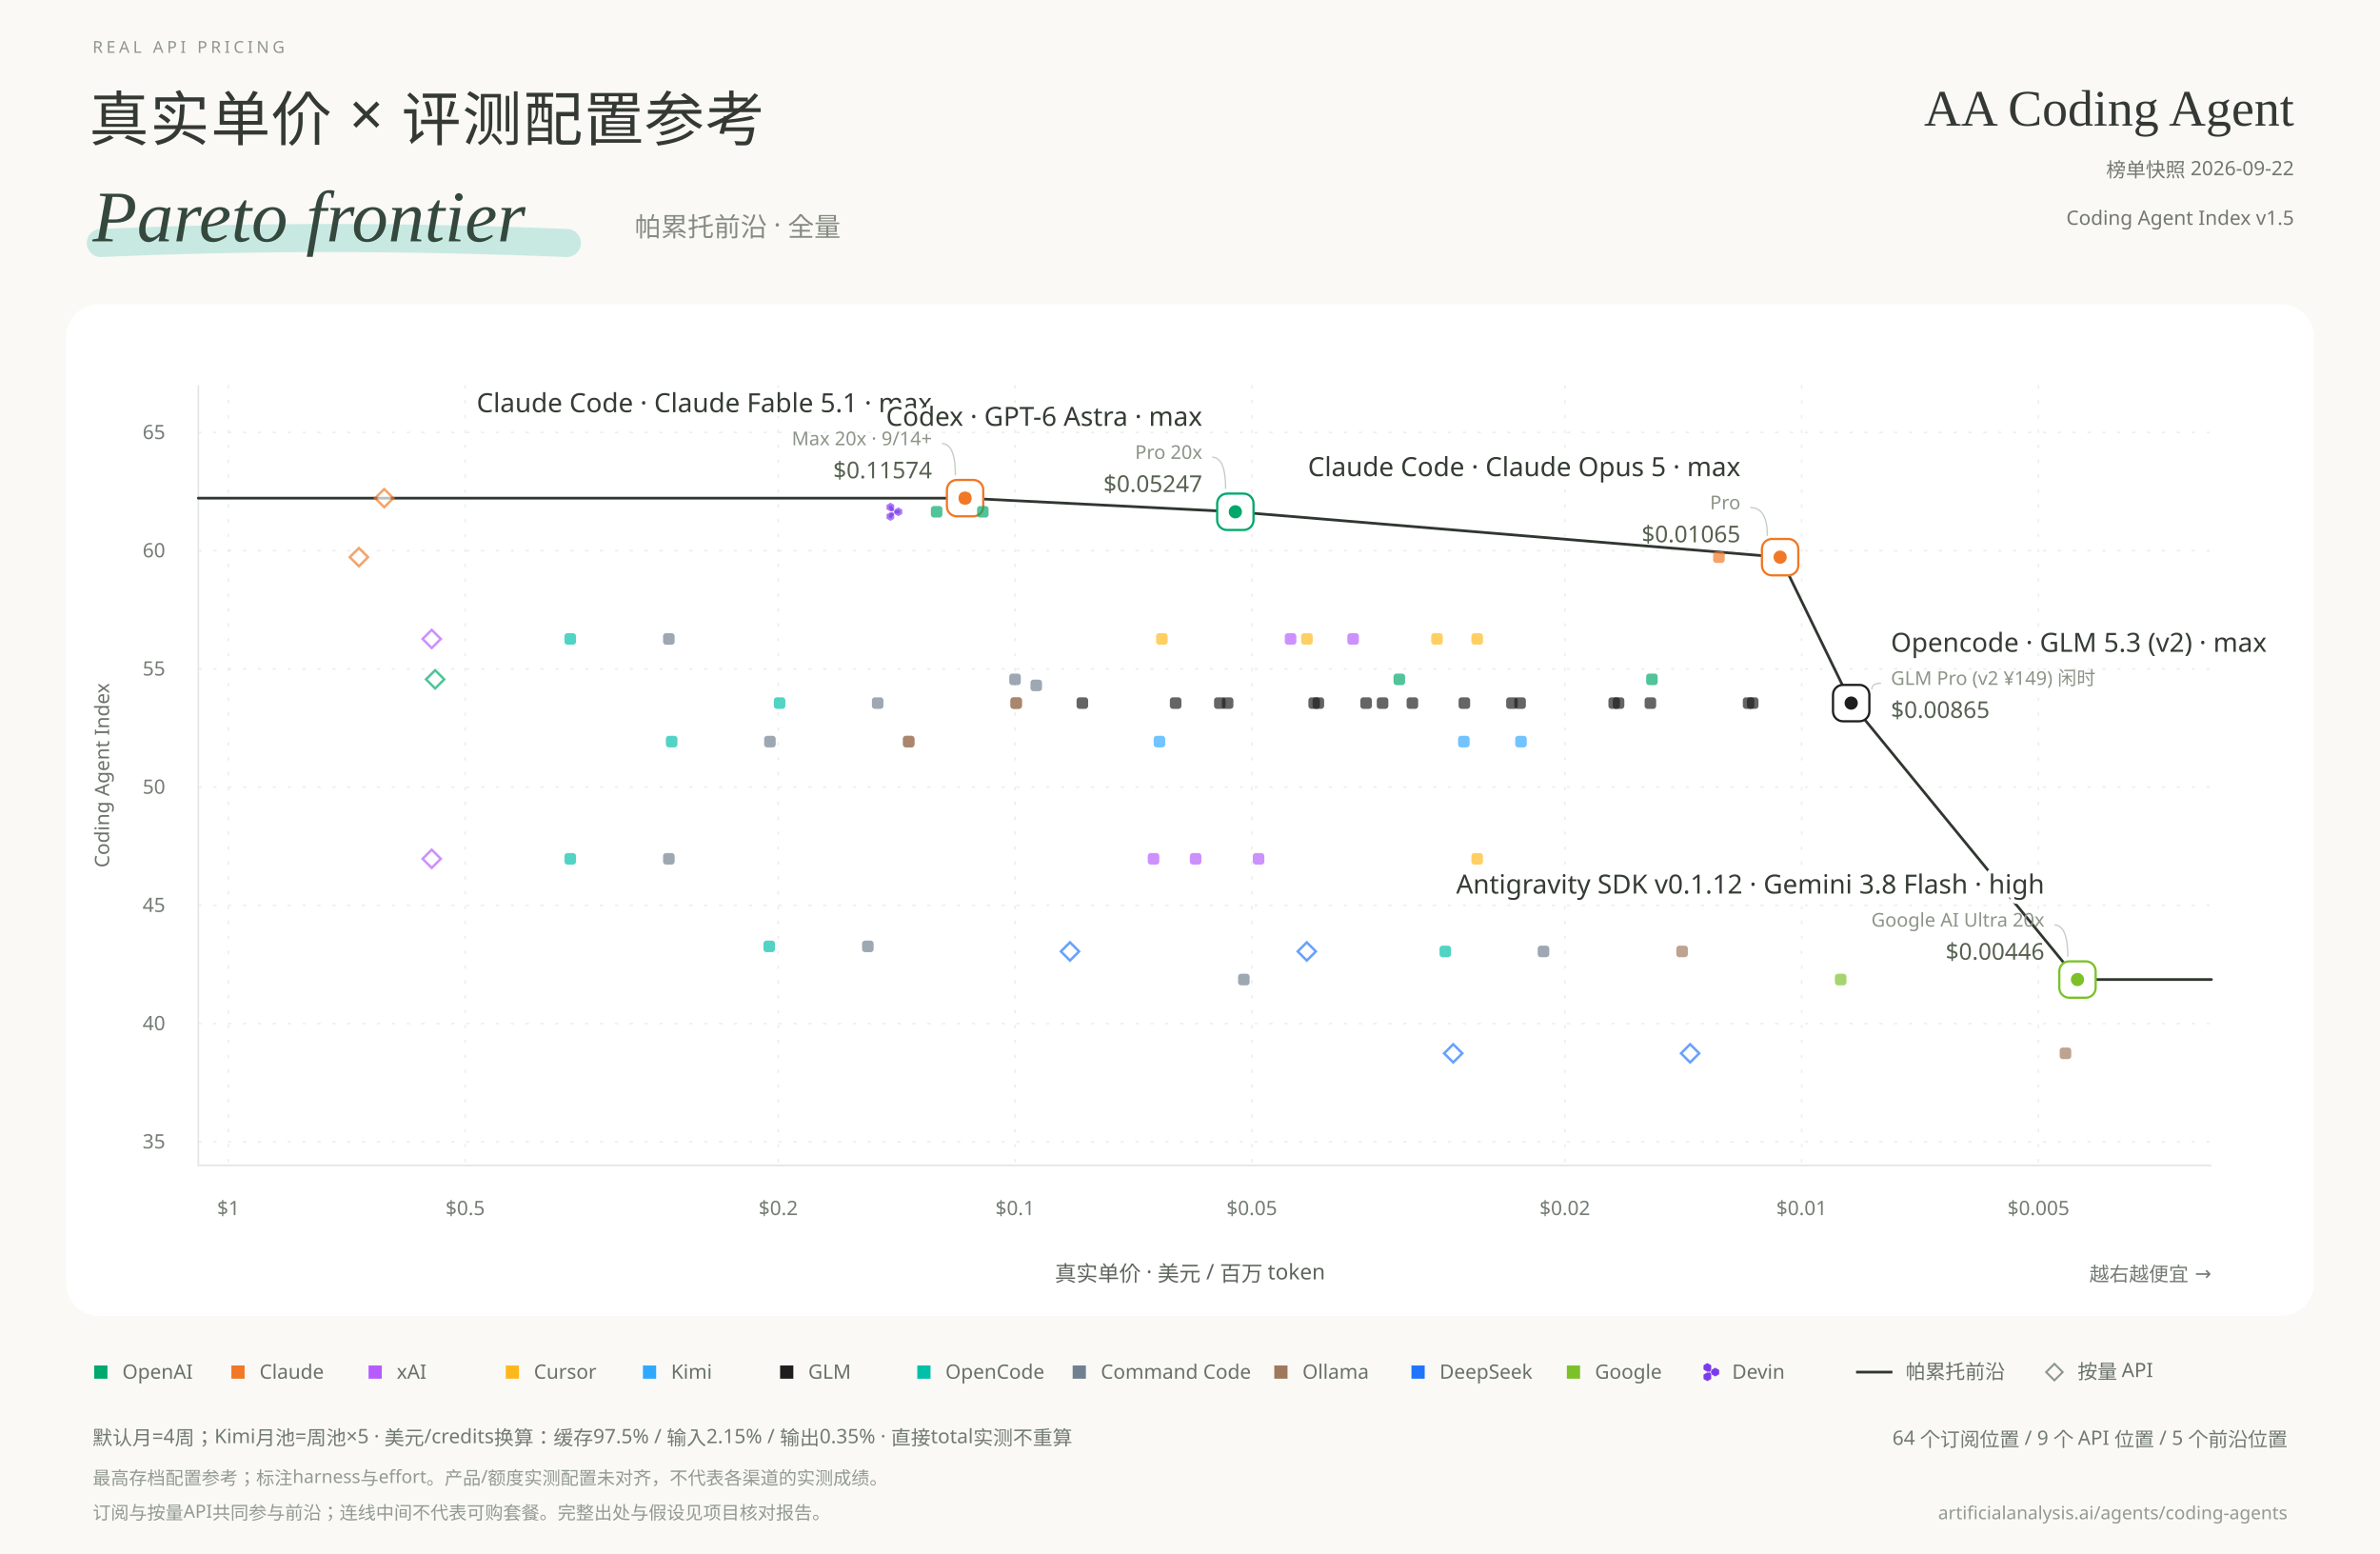
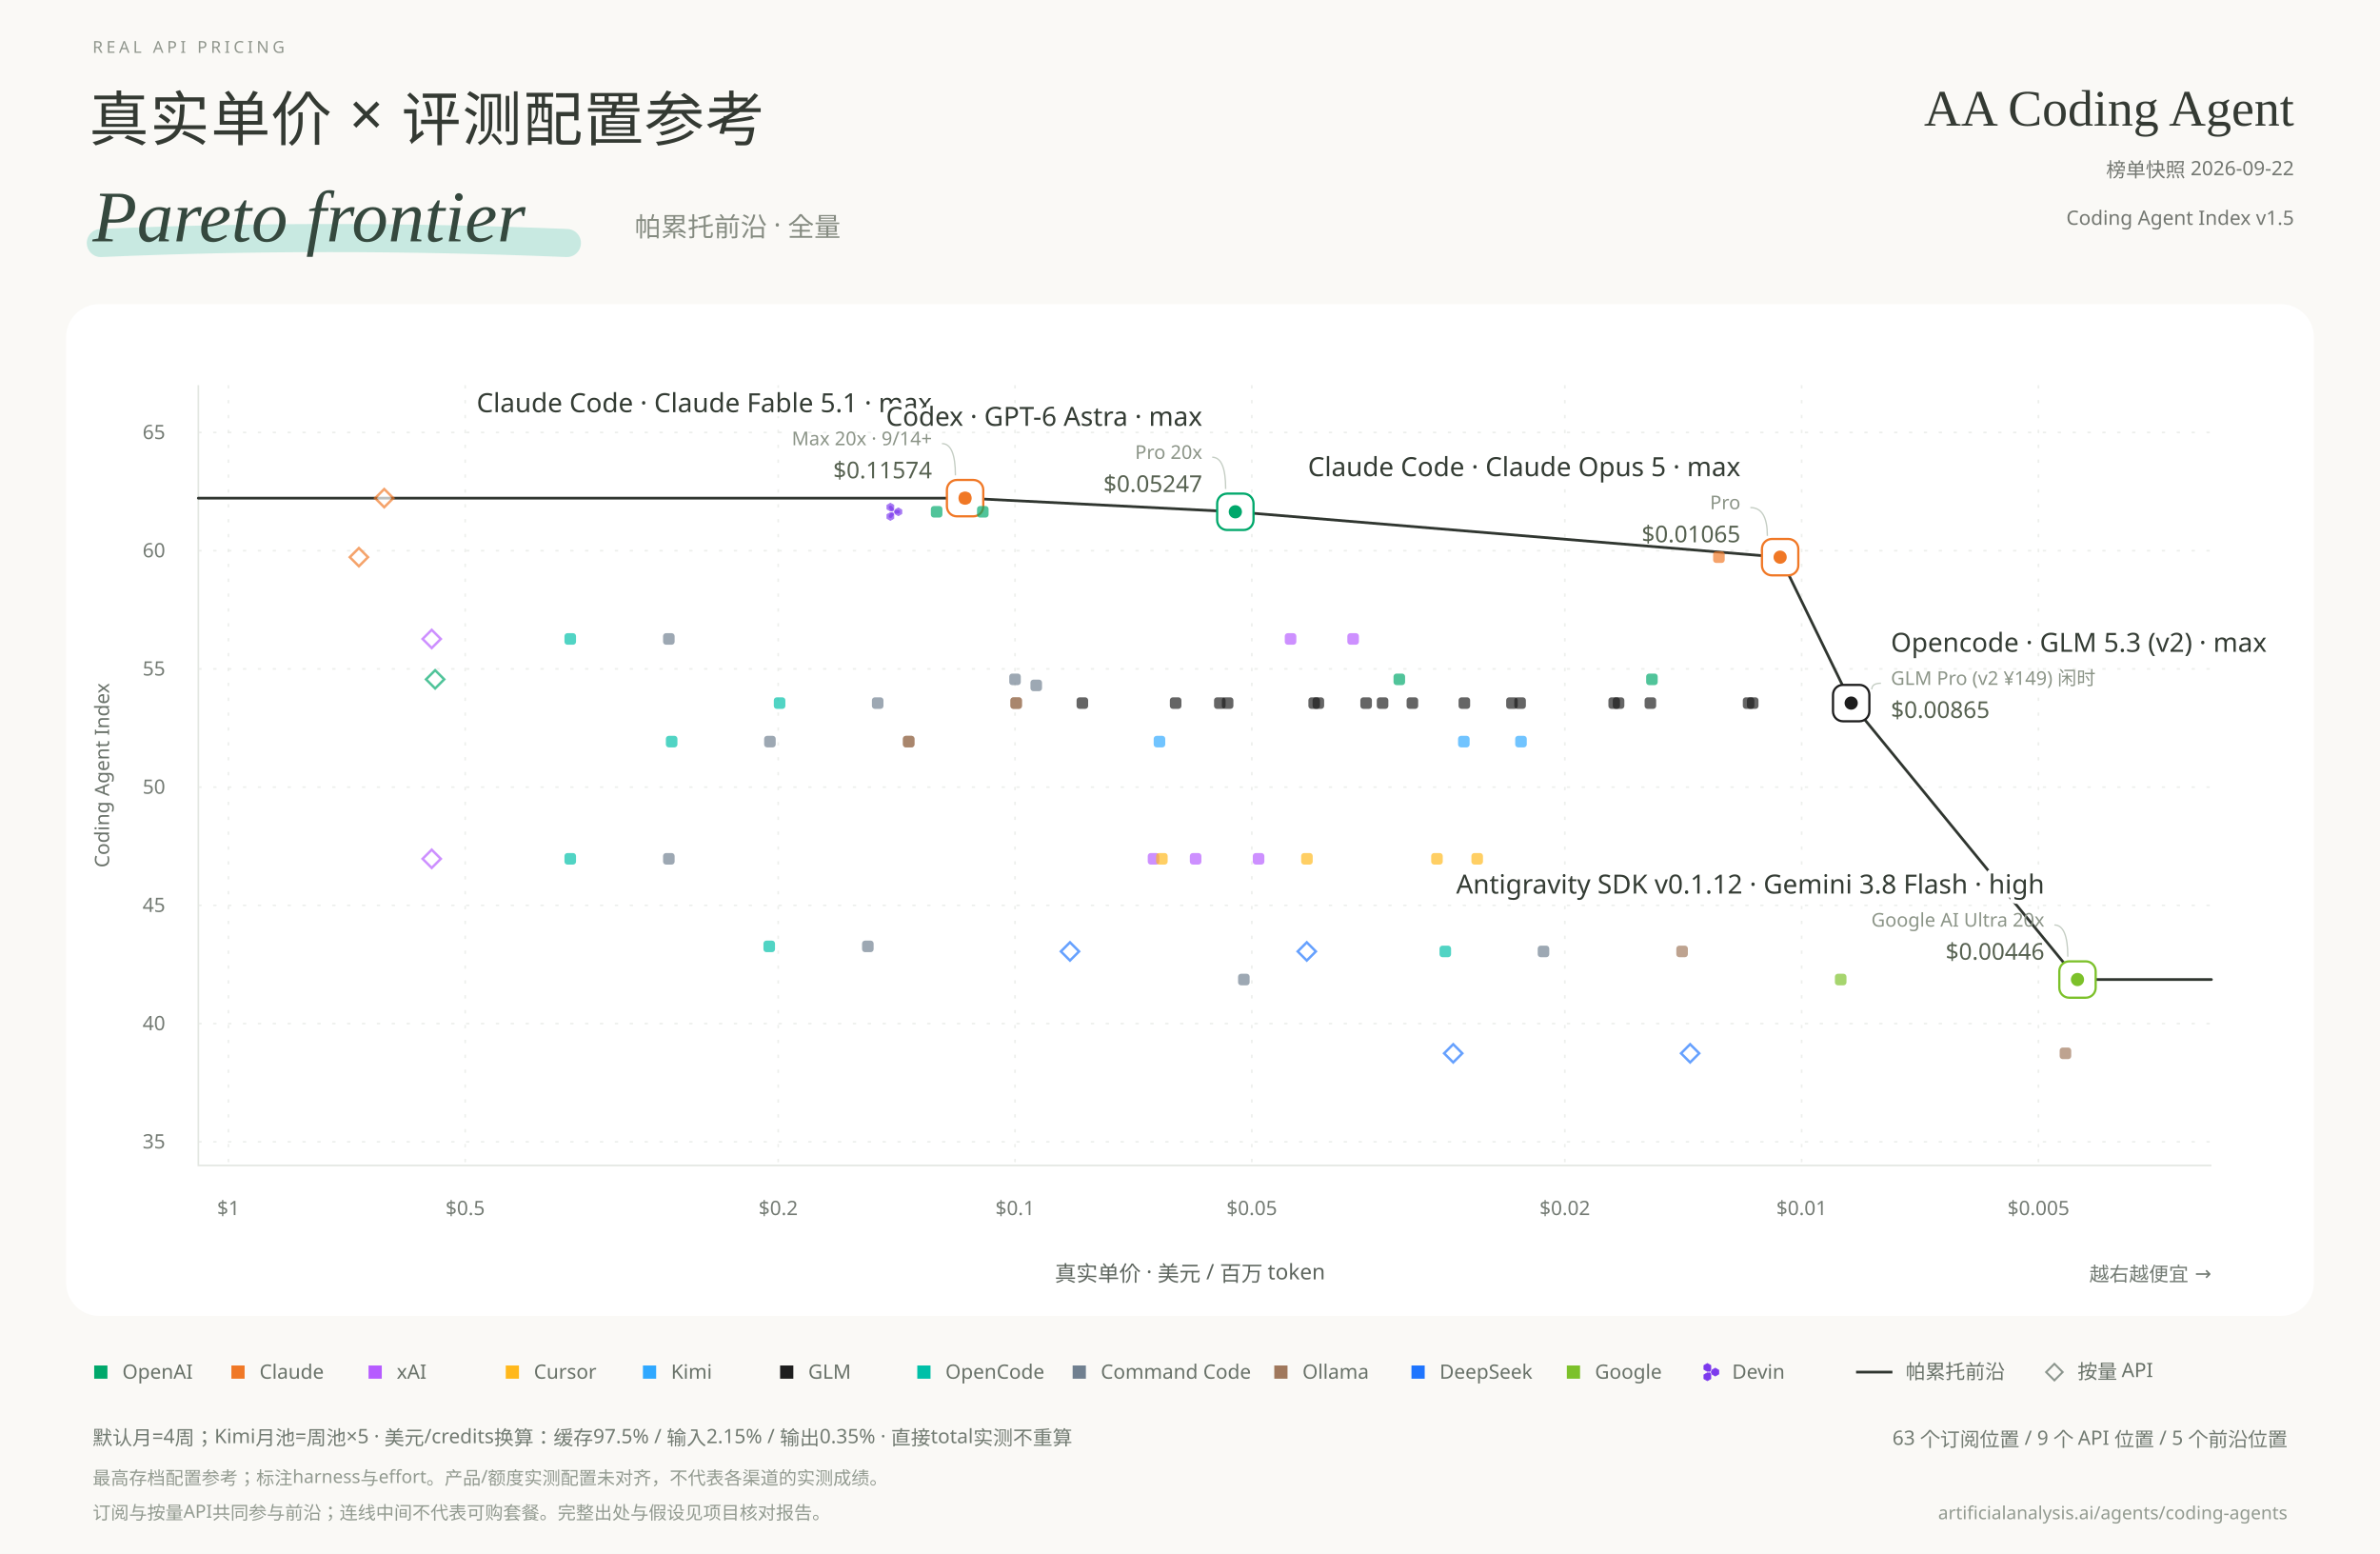
<svg xmlns="http://www.w3.org/2000/svg" width="1440" height="940" viewBox="0 0 1440 940" role="img" aria-labelledby="title desc">
  <style>text{font-family:"Microsoft YaHei","Segoe UI",sans-serif} .serif{font-family:"Times New Roman",serif} .number{font-family:"Segoe UI",sans-serif;font-variant-numeric:tabular-nums} .label-name{paint-order:stroke;stroke:#fff;stroke-width:5px;stroke-linejoin:round} .point:hover{opacity:1}</style>
  <rect width="1440" height="940" fill="#FAF9F6" />
  <text x="56.000" y="32.000" font-size="10" fill="#90968D" text-anchor="start" font-weight="400" letter-spacing="2.1">REAL API PRICING</text>
  <text x="54.000" y="85.000" font-size="36" fill="#343A33" text-anchor="start" font-weight="300" letter-spacing=".8">真实单价 × 评测配置参考</text>
  <path d="M61 147 Q197 141 343 147" stroke="#9FDDD0" stroke-width="17" stroke-linecap="round" opacity=".55" fill="none" />
  <text x="56.000" y="146.000" font-size="44" fill="#35483E" text-anchor="start" font-weight="400" class="serif" font-style="italic">Pareto frontier</text>
  <text x="384.000" y="143.000" font-size="16" fill="#858B81" text-anchor="start" font-weight="300">帕累托前沿 · 全量</text>
  <text x="1388.000" y="76.000" font-size="31" fill="#343A33" text-anchor="end" font-weight="400" class="serif">AA Coding Agent</text>
  <text x="1388.000" y="107.000" font-size="12" fill="#737771" text-anchor="end" font-weight="400">榜单快照  2026-09-22</text>
  <text x="1388.000" y="136.000" font-size="12" fill="#737771" text-anchor="end" font-weight="400">Coding Agent Index v1.5</text>
  <rect x="40" y="184" width="1360" height="612" rx="20" fill="#FFFFFF" />
  <path d="M1233.342 233V705" stroke="#E8EBE7" stroke-dasharray="2 7" opacity=".8" />
  <text x="1233.342" y="735.000" font-size="12" fill="#747B74" text-anchor="middle" font-weight="400" class="number">$0.005</text>
  <path d="M1090.070 233V705" stroke="#E8EBE7" stroke-dasharray="2 7" opacity=".8" />
  <text x="1090.070" y="735.000" font-size="12" fill="#747B74" text-anchor="middle" font-weight="400" class="number">$0.01</text>
  <path d="M946.798 233V705" stroke="#E8EBE7" stroke-dasharray="2 7" opacity=".8" />
  <text x="946.798" y="735.000" font-size="12" fill="#747B74" text-anchor="middle" font-weight="400" class="number">$0.02</text>
  <path d="M757.403 233V705" stroke="#E8EBE7" stroke-dasharray="2 7" opacity=".8" />
  <text x="757.403" y="735.000" font-size="12" fill="#747B74" text-anchor="middle" font-weight="400" class="number">$0.05</text>
  <path d="M614.131 233V705" stroke="#E8EBE7" stroke-dasharray="2 7" opacity=".8" />
  <text x="614.131" y="735.000" font-size="12" fill="#747B74" text-anchor="middle" font-weight="400" class="number">$0.1</text>
  <path d="M470.859 233V705" stroke="#E8EBE7" stroke-dasharray="2 7" opacity=".8" />
  <text x="470.859" y="735.000" font-size="12" fill="#747B74" text-anchor="middle" font-weight="400" class="number">$0.2</text>
  <path d="M281.464 233V705" stroke="#E8EBE7" stroke-dasharray="2 7" opacity=".8" />
  <text x="281.464" y="735.000" font-size="12" fill="#747B74" text-anchor="middle" font-weight="400" class="number">$0.5</text>
  <path d="M138.192 233V705" stroke="#E8EBE7" stroke-dasharray="2 7" opacity=".8" />
  <text x="138.192" y="735.000" font-size="12" fill="#747B74" text-anchor="middle" font-weight="400" class="number">$1</text>
  <path d="M120 690.697H1338" stroke="#E8EBE7" stroke-dasharray="2 7" opacity=".8" />
  <text x="100.000" y="694.697" font-size="12" fill="#747B74" text-anchor="end" font-weight="400" class="number">35</text>
  <path d="M120 619.182H1338" stroke="#E8EBE7" stroke-dasharray="2 7" opacity=".8" />
  <text x="100.000" y="623.182" font-size="12" fill="#747B74" text-anchor="end" font-weight="400" class="number">40</text>
  <path d="M120 547.667H1338" stroke="#E8EBE7" stroke-dasharray="2 7" opacity=".8" />
  <text x="100.000" y="551.667" font-size="12" fill="#747B74" text-anchor="end" font-weight="400" class="number">45</text>
  <path d="M120 476.152H1338" stroke="#E8EBE7" stroke-dasharray="2 7" opacity=".8" />
  <text x="100.000" y="480.152" font-size="12" fill="#747B74" text-anchor="end" font-weight="400" class="number">50</text>
  <path d="M120 404.636H1338" stroke="#E8EBE7" stroke-dasharray="2 7" opacity=".8" />
  <text x="100.000" y="408.636" font-size="12" fill="#747B74" text-anchor="end" font-weight="400" class="number">55</text>
  <path d="M120 333.121H1338" stroke="#E8EBE7" stroke-dasharray="2 7" opacity=".8" />
  <text x="100.000" y="337.121" font-size="12" fill="#747B74" text-anchor="end" font-weight="400" class="number">60</text>
  <path d="M120 261.606H1338" stroke="#E8EBE7" stroke-dasharray="2 7" opacity=".8" />
  <text x="100.000" y="265.606" font-size="12" fill="#747B74" text-anchor="end" font-weight="400" class="number">65</text>
  <path d="M120 233V705H1338" fill="none" stroke="#E3E7E2" />
  <text x="66.000" y="469.000" font-size="12" fill="#697169" text-anchor="middle" font-weight="400" transform="rotate(-90 66 469.0)">Coding Agent Index</text>
  <text x="720.000" y="775.000" font-size="13" fill="#5D655E" text-anchor="middle" font-weight="400">真实单价 · 美元 / 百万 token</text>
  <text x="1338.000" y="775.000" font-size="12" fill="#737B74" text-anchor="end" font-weight="400">越右越便宜 →</text>
  <path id="frontier" d="M120.000,301.333 L583.917,301.333 L747.436,309.593 L1077.054,337.035 L1120.047,425.307 L1256.966,592.532 L1338.000,592.532" fill="none" stroke="#303630" stroke-width="1.65" stroke-linecap="round" stroke-linejoin="round" />
  <g class="point" data-billing="subscription" data-frontier="false" data-price="0.03247" data-score="54.5591" data-x="846.636" data-y="410.943" transform="translate(846.636 410.943)">
    <rect x="-3.5" y="-3.5" width="7" height="7" rx="1.8" fill="#00A86B" opacity=".68" />
  </g>
  <g class="point" data-billing="subscription" data-frontier="false" data-price="0.0155" data-score="54.5591" data-x="999.484" data-y="410.943" transform="translate(999.484 410.943)">
    <rect x="-3.5" y="-3.5" width="7" height="7" rx="1.8" fill="#00A86B" opacity=".68" />
  </g>
  <g class="point" data-billing="subscription" data-frontier="false" data-price="0.12579" data-score="61.645" data-x="566.706" data-y="309.593" transform="translate(566.706 309.593)">
    <rect x="-3.5" y="-3.5" width="7" height="7" rx="1.8" fill="#00A86B" opacity=".68" />
  </g>
  <g class="point" data-billing="subscription" data-frontier="true" data-price="0.05247" data-score="61.645" data-x="747.436" data-y="309.593" transform="translate(747.436 309.593)">
    <rect x="-11" y="-11" width="22" height="22" rx="6" fill="#FFF" stroke="#00A86B" stroke-width="1.35" />
    <circle r="4" fill="#00A86B" />
  </g>
  <g class="point" data-billing="subscription" data-frontier="false" data-price="0.14265" data-score="61.645" data-x="540.707" data-y="309.593" transform="translate(540.707 309.593)">
    <path d="M0.11,-1.63 L-1.97,-0.43 L-4.05,-1.63 L-4.05,-4.03 L-1.97,-5.23 L0.11,-4.03Z M0.11,4.03 L-1.97,5.23 L-4.05,4.03 L-4.05,1.63 L-1.97,0.43 L0.11,1.63Z M4.91,1.20 L2.83,2.40 L0.75,1.20 L0.75,-1.20 L2.83,-2.40 L4.91,-1.20Z" fill="#7C3AED" opacity="0.68" stroke="#7C3AED" stroke-width="0.43" stroke-linejoin="round" />
    <path d="M-0.89,-1.27 L-1.87,-2.69 M-0.89,1.27 L-1.87,2.69 M1.27,0.00 L2.69,0.00" stroke="#7C3AED" stroke-width="2.16" stroke-linecap="round" opacity="0.68" fill="none" />
  </g>
  <g class="point" data-billing="subscription" data-frontier="false" data-price="0.00892" data-score="41.8632" data-x="1113.694" data-y="592.532" transform="translate(1113.694 592.532)">
    <rect x="-3.5" y="-3.5" width="7" height="7" rx="1.8" fill="#7CC12A" opacity=".68" />
  </g>
  <g class="point" data-billing="subscription" data-frontier="true" data-price="0.00446" data-score="41.8632" data-x="1256.966" data-y="592.532" transform="translate(1256.966 592.532)">
    <rect x="-11" y="-11" width="22" height="22" rx="6" fill="#FFF" stroke="#7CC12A" stroke-width="1.35" />
    <circle r="4" fill="#7CC12A" />
  </g>
  <g class="point" data-billing="subscription" data-frontier="true" data-price="0.01065" data-score="59.7264" data-x="1077.054" data-y="337.035" transform="translate(1077.054 337.035)">
    <rect x="-11" y="-11" width="22" height="22" rx="6" fill="#FFF" stroke="#F07826" stroke-width="1.35" />
    <circle r="4" fill="#F07826" />
  </g>
  <g class="point" data-billing="subscription" data-frontier="false" data-price="0.01274" data-score="59.7264" data-x="1040.016" data-y="337.035" transform="translate(1040.016 337.035)">
    <rect x="-3.5" y="-3.5" width="7" height="7" rx="1.8" fill="#F07826" opacity=".68" />
  </g>
  <g class="point" data-billing="subscription" data-frontier="true" data-price="0.11574" data-score="62.2225" data-x="583.917" data-y="301.333" transform="translate(583.917 301.333)">
    <rect x="-11" y="-11" width="22" height="22" rx="6" fill="#FFF" stroke="#F07826" stroke-width="1.35" />
    <circle r="4" fill="#F07826" />
  </g>
  <g class="point" data-billing="subscription" data-frontier="false" data-price="0.05894" data-score="46.969" data-x="723.402" data-y="519.504" transform="translate(723.402 519.504)">
    <rect x="-3.5" y="-3.5" width="7" height="7" rx="1.8" fill="#B65CFF" opacity=".68" />
  </g>
  <g class="point" data-billing="subscription" data-frontier="false" data-price="0.04902" data-score="46.969" data-x="761.495" data-y="519.504" transform="translate(761.495 519.504)">
    <rect x="-3.5" y="-3.5" width="7" height="7" rx="1.8" fill="#B65CFF" opacity=".68" />
  </g>
  <g class="point" data-billing="subscription" data-frontier="false" data-price="0.06667" data-score="46.969" data-x="697.929" data-y="519.504" transform="translate(697.929 519.504)">
    <rect x="-3.5" y="-3.5" width="7" height="7" rx="1.8" fill="#B65CFF" opacity=".68" />
  </g>
  <g class="point" data-billing="subscription" data-frontier="false" data-price="0.04464" data-score="56.26764360706693" data-x="780.841" data-y="386.505" transform="translate(780.841 386.505)">
    <rect x="-3.5" y="-3.5" width="7" height="7" rx="1.8" fill="#B65CFF" opacity=".68" />
  </g>
  <g class="point" data-billing="subscription" data-frontier="false" data-price="0.03717" data-score="56.26764360706693" data-x="818.693" data-y="386.505" transform="translate(818.693 386.505)">
    <rect x="-3.5" y="-3.5" width="7" height="7" rx="1.8" fill="#B65CFF" opacity=".68" />
  </g>
-   <g class="point" data-billing="subscription" data-frontier="false" data-price="0.02585" data-score="56.26764360706693" data-x="893.764" data-y="386.505" transform="translate(893.764 386.505)">
+   <g class="point" data-billing="subscription" data-frontier="false" data-price="0.02585" data-score="46.969" data-x="893.764" data-y="519.504" transform="translate(893.764 519.504)">
    <rect x="-3.5" y="-3.5" width="7" height="7" rx="1.8" fill="#FFB81C" opacity=".68" />
  </g>
-   <g class="point" data-billing="subscription" data-frontier="false" data-price="0.06506" data-score="56.26764360706693" data-x="702.982" data-y="386.505" transform="translate(702.982 386.505)">
+   <g class="point" data-billing="subscription" data-frontier="false" data-price="0.06506" data-score="46.969" data-x="702.982" data-y="519.504" transform="translate(702.982 519.504)">
    <rect x="-3.5" y="-3.5" width="7" height="7" rx="1.8" fill="#FFB81C" opacity=".68" />
  </g>
-   <g class="point" data-billing="subscription" data-frontier="false" data-price="0.04255" data-score="56.26764360706693" data-x="790.752" data-y="386.505" transform="translate(790.752 386.505)">
+   <g class="point" data-billing="subscription" data-frontier="false" data-price="0.04255" data-score="46.969" data-x="790.752" data-y="519.504" transform="translate(790.752 519.504)">
    <rect x="-3.5" y="-3.5" width="7" height="7" rx="1.8" fill="#FFB81C" opacity=".68" />
  </g>
-   <g class="point" data-billing="subscription" data-frontier="false" data-price="0.02908" data-score="56.26764360706693" data-x="869.428" data-y="386.505" transform="translate(869.428 386.505)">
+   <g class="point" data-billing="subscription" data-frontier="false" data-price="0.02908" data-score="46.969" data-x="869.428" data-y="519.504" transform="translate(869.428 519.504)">
    <rect x="-3.5" y="-3.5" width="7" height="7" rx="1.8" fill="#FFB81C" opacity=".68" />
  </g>
  <g class="point" data-billing="subscription" data-frontier="false" data-price="0.02688" data-score="51.9259" data-x="885.688" data-y="448.605" transform="translate(885.688 448.605)">
    <rect x="-3.5" y="-3.5" width="7" height="7" rx="1.8" fill="#2FA8FF" opacity=".68" />
  </g>
  <g class="point" data-billing="subscription" data-frontier="false" data-price="0.06552" data-score="51.9259" data-x="701.526" data-y="448.605" transform="translate(701.526 448.605)">
    <rect x="-3.5" y="-3.5" width="7" height="7" rx="1.8" fill="#2FA8FF" opacity=".68" />
  </g>
  <g class="point" data-billing="subscription" data-frontier="false" data-price="0.02274" data-score="51.9259" data-x="920.260" data-y="448.605" transform="translate(920.260 448.605)">
    <rect x="-3.5" y="-3.5" width="7" height="7" rx="1.8" fill="#2FA8FF" opacity=".68" />
  </g>
  <g class="point" data-billing="subscription" data-frontier="false" data-price="0.08211" data-score="53.5548" data-x="654.873" data-y="425.307" transform="translate(654.873 425.307)">
    <rect x="-3.5" y="-3.5" width="7" height="7" rx="1.8" fill="#1E1E1E" opacity=".68" />
  </g>
  <g class="point" data-billing="subscription" data-frontier="false" data-price="0.05491" data-score="53.5548" data-x="738.041" data-y="425.307" transform="translate(738.041 425.307)">
    <rect x="-3.5" y="-3.5" width="7" height="7" rx="1.8" fill="#1E1E1E" opacity=".68" />
  </g>
  <g class="point" data-billing="subscription" data-frontier="false" data-price="0.04115" data-score="53.5548" data-x="797.668" data-y="425.307" transform="translate(797.668 425.307)">
    <rect x="-3.5" y="-3.5" width="7" height="7" rx="1.8" fill="#1E1E1E" opacity=".68" />
  </g>
  <g class="point" data-billing="subscription" data-frontier="false" data-price="0.0341" data-score="53.5548" data-x="836.512" data-y="425.307" transform="translate(836.512 425.307)">
    <rect x="-3.5" y="-3.5" width="7" height="7" rx="1.8" fill="#1E1E1E" opacity=".68" />
  </g>
  <g class="point" data-billing="subscription" data-frontier="false" data-price="0.0228" data-score="53.5548" data-x="919.715" data-y="425.307" transform="translate(919.715 425.307)">
    <rect x="-3.5" y="-3.5" width="7" height="7" rx="1.8" fill="#1E1E1E" opacity=".68" />
  </g>
  <g class="point" data-billing="subscription" data-frontier="false" data-price="0.01709" data-score="53.5548" data-x="979.299" data-y="425.307" transform="translate(979.299 425.307)">
    <rect x="-3.5" y="-3.5" width="7" height="7" rx="1.8" fill="#1E1E1E" opacity=".68" />
  </g>
  <g class="point" data-billing="subscription" data-frontier="false" data-price="0.06249" data-score="53.5548" data-x="711.313" data-y="425.307" transform="translate(711.313 425.307)">
    <rect x="-3.5" y="-3.5" width="7" height="7" rx="1.8" fill="#1E1E1E" opacity=".68" />
  </g>
  <g class="point" data-billing="subscription" data-frontier="false" data-price="0.04166" data-score="53.5548" data-x="795.122" data-y="425.307" transform="translate(795.122 425.307)">
    <rect x="-3.5" y="-3.5" width="7" height="7" rx="1.8" fill="#1E1E1E" opacity=".68" />
  </g>
  <g class="point" data-billing="subscription" data-frontier="false" data-price="0.03125" data-score="53.5548" data-x="854.552" data-y="425.307" transform="translate(854.552 425.307)">
    <rect x="-3.5" y="-3.5" width="7" height="7" rx="1.8" fill="#1E1E1E" opacity=".68" />
  </g>
  <g class="point" data-billing="subscription" data-frontier="false" data-price="0.01731" data-score="53.5548" data-x="976.655" data-y="425.307" transform="translate(976.655 425.307)">
    <rect x="-3.5" y="-3.5" width="7" height="7" rx="1.8" fill="#1E1E1E" opacity=".68" />
  </g>
  <g class="point" data-billing="subscription" data-frontier="false" data-price="0.01154" data-score="53.5548" data-x="1060.464" data-y="425.307" transform="translate(1060.464 425.307)">
    <rect x="-3.5" y="-3.5" width="7" height="7" rx="1.8" fill="#1E1E1E" opacity=".68" />
  </g>
  <g class="point" data-billing="subscription" data-frontier="true" data-price="0.00865" data-score="53.5548" data-x="1120.047" data-y="425.307" transform="translate(1120.047 425.307)">
    <rect x="-11" y="-11" width="22" height="22" rx="6" fill="#FFF" stroke="#1E1E1E" stroke-width="1.35" />
    <circle r="4" fill="#1E1E1E" />
  </g>
  <g class="point" data-billing="subscription" data-frontier="false" data-price="0.05367" data-score="53.5548" data-x="742.762" data-y="425.307" transform="translate(742.762 425.307)">
    <rect x="-3.5" y="-3.5" width="7" height="7" rx="1.8" fill="#1E1E1E" opacity=".68" />
  </g>
  <g class="point" data-billing="subscription" data-frontier="false" data-price="0.03578" data-score="53.5548" data-x="826.571" data-y="425.307" transform="translate(826.571 425.307)">
    <rect x="-3.5" y="-3.5" width="7" height="7" rx="1.8" fill="#1E1E1E" opacity=".68" />
  </g>
  <g class="point" data-billing="subscription" data-frontier="false" data-price="0.02684" data-score="53.5548" data-x="885.996" data-y="425.307" transform="translate(885.996 425.307)">
    <rect x="-3.5" y="-3.5" width="7" height="7" rx="1.8" fill="#1E1E1E" opacity=".68" />
  </g>
  <g class="point" data-billing="subscription" data-frontier="false" data-price="0.02335" data-score="53.5548" data-x="914.788" data-y="425.307" transform="translate(914.788 425.307)">
    <rect x="-3.5" y="-3.5" width="7" height="7" rx="1.8" fill="#1E1E1E" opacity=".68" />
  </g>
  <g class="point" data-billing="subscription" data-frontier="false" data-price="0.01557" data-score="53.5548" data-x="998.553" data-y="425.307" transform="translate(998.553 425.307)">
    <rect x="-3.5" y="-3.5" width="7" height="7" rx="1.8" fill="#1E1E1E" opacity=".68" />
  </g>
  <g class="point" data-billing="subscription" data-frontier="false" data-price="0.01168" data-score="53.5548" data-x="1057.972" data-y="425.307" transform="translate(1057.972 425.307)">
    <rect x="-3.5" y="-3.5" width="7" height="7" rx="1.8" fill="#1E1E1E" opacity=".68" />
  </g>
  <g class="point" data-billing="subscription" data-frontier="false" data-price="0.36765" data-score="46.969" data-x="345.018" data-y="519.504" transform="translate(345.018 519.504)">
    <rect x="-3.5" y="-3.5" width="7" height="7" rx="1.8" fill="#00C0A8" opacity=".68" />
  </g>
  <g class="point" data-billing="subscription" data-frontier="false" data-price="0.36765" data-score="56.26764360706693" data-x="345.018" data-y="386.505" transform="translate(345.018 386.505)">
    <rect x="-3.5" y="-3.5" width="7" height="7" rx="1.8" fill="#00C0A8" opacity=".68" />
  </g>
  <g class="point" data-billing="subscription" data-frontier="false" data-price="0.1992" data-score="53.5548" data-x="471.687" data-y="425.307" transform="translate(471.687 425.307)">
    <rect x="-3.5" y="-3.5" width="7" height="7" rx="1.8" fill="#00C0A8" opacity=".68" />
  </g>
  <g class="point" data-billing="subscription" data-frontier="false" data-price="0.27322" data-score="51.9259" data-x="406.378" data-y="448.605" transform="translate(406.378 448.605)">
    <rect x="-3.5" y="-3.5" width="7" height="7" rx="1.8" fill="#00C0A8" opacity=".68" />
  </g>
  <g class="point" data-billing="subscription" data-frontier="false" data-price="0.20534" data-score="43.2653" data-x="465.413" data-y="572.478" transform="translate(465.413 572.478)">
    <rect x="-3.5" y="-3.5" width="7" height="7" rx="1.8" fill="#00C0A8" opacity=".68" />
  </g>
  <g class="point" data-billing="subscription" data-frontier="false" data-price="0.02838" data-score="43.052" data-x="874.464" data-y="575.529" transform="translate(874.464 575.529)">
    <rect x="-3.5" y="-3.5" width="7" height="7" rx="1.8" fill="#00C0A8" opacity=".68" />
  </g>
  <g class="point" data-billing="subscription" data-frontier="false" data-price="0.1" data-score="54.5591" data-x="614.131" data-y="410.943" transform="translate(614.131 410.943)">
    <rect x="-3.5" y="-3.5" width="7" height="7" rx="1.8" fill="#708090" opacity=".68" />
  </g>
  <g class="point" data-billing="subscription" data-frontier="false" data-price="0.05118" data-score="41.8632" data-x="752.582" data-y="592.532" transform="translate(752.582 592.532)">
    <rect x="-3.5" y="-3.5" width="7" height="7" rx="1.8" fill="#708090" opacity=".68" />
  </g>
  <g class="point" data-billing="subscription" data-frontier="false" data-price="0.02129" data-score="43.052" data-x="933.879" data-y="575.529" transform="translate(933.879 575.529)">
    <rect x="-3.5" y="-3.5" width="7" height="7" rx="1.8" fill="#708090" opacity=".68" />
  </g>
  <g class="point" data-billing="subscription" data-frontier="false" data-price="0.15385" data-score="43.2653" data-x="525.084" data-y="572.478" transform="translate(525.084 572.478)">
    <rect x="-3.5" y="-3.5" width="7" height="7" rx="1.8" fill="#708090" opacity=".68" />
  </g>
  <g class="point" data-billing="subscription" data-frontier="false" data-price="0.27548" data-score="56.26764360706693" data-x="404.675" data-y="386.505" transform="translate(404.675 386.505)">
    <rect x="-3.5" y="-3.5" width="7" height="7" rx="1.8" fill="#708090" opacity=".68" />
  </g>
  <g class="point" data-billing="subscription" data-frontier="false" data-price="0.14948" data-score="53.5548" data-x="531.040" data-y="425.307" transform="translate(531.040 425.307)">
    <rect x="-3.5" y="-3.5" width="7" height="7" rx="1.8" fill="#708090" opacity=".68" />
  </g>
  <g class="point" data-billing="subscription" data-frontier="false" data-price="0.09398" data-score="54.3027" data-x="626.965" data-y="414.610" transform="translate(626.965 414.610)">
    <rect x="-3.5" y="-3.5" width="7" height="7" rx="1.8" fill="#708090" opacity=".68" />
  </g>
  <g class="point" data-billing="subscription" data-frontier="false" data-price="0.20492" data-score="51.9259" data-x="465.836" data-y="448.605" transform="translate(465.836 448.605)">
    <rect x="-3.5" y="-3.5" width="7" height="7" rx="1.8" fill="#708090" opacity=".68" />
  </g>
  <g class="point" data-billing="subscription" data-frontier="false" data-price="0.27548" data-score="46.969" data-x="404.675" data-y="519.504" transform="translate(404.675 519.504)">
    <rect x="-3.5" y="-3.5" width="7" height="7" rx="1.8" fill="#708090" opacity=".68" />
  </g>
  <g class="point" data-billing="subscription" data-frontier="false" data-price="0.00462" data-score="38.7425" data-x="1249.680" data-y="637.168" transform="translate(1249.680 637.168)">
    <rect x="-3.5" y="-3.5" width="7" height="7" rx="1.8" fill="#A0785C" opacity=".68" />
  </g>
  <g class="point" data-billing="subscription" data-frontier="false" data-price="0.01419" data-score="43.052" data-x="1017.736" data-y="575.529" transform="translate(1017.736 575.529)">
    <rect x="-3.5" y="-3.5" width="7" height="7" rx="1.8" fill="#A0785C" opacity=".68" />
  </g>
  <g class="point" data-billing="subscription" data-frontier="false" data-price="0.09965" data-score="53.5548" data-x="614.856" data-y="425.307" transform="translate(614.856 425.307)">
    <rect x="-3.5" y="-3.5" width="7" height="7" rx="1.8" fill="#A0785C" opacity=".68" />
  </g>
  <g class="point" data-billing="subscription" data-frontier="false" data-price="0.13652" data-score="51.9259" data-x="549.786" data-y="448.605" transform="translate(549.786 448.605)">
    <rect x="-3.5" y="-3.5" width="7" height="7" rx="1.8" fill="#A0785C" opacity=".68" />
  </g>
  <g class="point" data-billing="subscription" data-frontier="false" data-price="0.09967" data-score="53.5548" data-x="614.814" data-y="425.307" transform="translate(614.814 425.307)">
    <rect x="-3.5" y="-3.5" width="7" height="7" rx="1.8" fill="#A0785C" opacity=".68" />
  </g>
  <g class="point" data-billing="subscription" data-frontier="false" data-price="0.1365" data-score="51.9259" data-x="549.816" data-y="448.605" transform="translate(549.816 448.605)">
    <rect x="-3.5" y="-3.5" width="7" height="7" rx="1.8" fill="#A0785C" opacity=".68" />
  </g>
  <g class="point" data-billing="subscription" data-frontier="false" data-price="0.11575" data-score="62.2225" data-x="583.899" data-y="301.333" transform="translate(583.899 301.333)">
    <rect x="-3.5" y="-3.5" width="7" height="7" rx="1.8" fill="#F07826" opacity=".68" />
  </g>
  <g class="point" data-billing="subscription" data-frontier="false" data-price="0.10989" data-score="61.645" data-x="594.637" data-y="309.593" transform="translate(594.637 309.593)">
    <rect x="-3.5" y="-3.5" width="7" height="7" rx="1.8" fill="#00A86B" opacity=".68" />
-   </g>
-   <g class="point" data-billing="subscription" data-frontier="false" data-price="0.02585" data-score="46.969" data-x="893.764" data-y="519.504" transform="translate(893.764 519.504)">
-     <rect x="-3.5" y="-3.5" width="7" height="7" rx="1.8" fill="#FFB81C" opacity=".68" />
  </g>
  <g class="point" data-billing="metered" data-frontier="false" data-price="0.01386" data-score="38.7425" data-x="1022.600" data-y="637.168" transform="translate(1022.600 637.168)">
    <path d="M0 -5.5L5.5 0 0 5.5 -5.5 0Z" fill="white" stroke="#1F75FE" stroke-width="1.5" opacity=".68" />
  </g>
  <g class="point" data-billing="metered" data-frontier="false" data-price="0.02773" data-score="38.7425" data-x="879.253" data-y="637.168" transform="translate(879.253 637.168)">
    <path d="M0 -5.5L5.5 0 0 5.5 -5.5 0Z" fill="white" stroke="#1F75FE" stroke-width="1.5" opacity=".68" />
  </g>
  <g class="point" data-billing="metered" data-frontier="false" data-price="0.04257" data-score="43.052" data-x="790.655" data-y="575.529" transform="translate(790.655 575.529)">
    <path d="M0 -5.5L5.5 0 0 5.5 -5.5 0Z" fill="white" stroke="#1F75FE" stroke-width="1.5" opacity=".68" />
  </g>
  <g class="point" data-billing="metered" data-frontier="false" data-price="0.08514" data-score="43.052" data-x="647.383" data-y="575.529" transform="translate(647.383 575.529)">
    <path d="M0 -5.5L5.5 0 0 5.5 -5.5 0Z" fill="white" stroke="#1F75FE" stroke-width="1.5" opacity=".68" />
  </g>
  <g class="point" data-billing="metered" data-frontier="false" data-price="0.546" data-score="54.5591" data-x="263.272" data-y="410.943" transform="translate(263.272 410.943)">
    <path d="M0 -5.5L5.5 0 0 5.5 -5.5 0Z" fill="white" stroke="#00A86B" stroke-width="1.5" opacity=".68" />
  </g>
  <g class="point" data-billing="metered" data-frontier="false" data-price="0.5515" data-score="46.969" data-x="261.200" data-y="519.504" transform="translate(261.200 519.504)">
    <path d="M0 -5.5L5.5 0 0 5.5 -5.5 0Z" fill="white" stroke="#B65CFF" stroke-width="1.5" opacity=".68" />
  </g>
  <g class="point" data-billing="metered" data-frontier="false" data-price="0.5515" data-score="56.26764360706693" data-x="261.200" data-y="386.505" transform="translate(261.200 386.505)">
    <path d="M0 -5.5L5.5 0 0 5.5 -5.5 0Z" fill="white" stroke="#B65CFF" stroke-width="1.5" opacity=".68" />
  </g>
  <g class="point" data-billing="metered" data-frontier="false" data-price="0.6825" data-score="59.7264" data-x="217.149" data-y="337.035" transform="translate(217.149 337.035)">
    <path d="M0 -5.5L5.5 0 0 5.5 -5.5 0Z" fill="white" stroke="#F07826" stroke-width="1.5" opacity=".68" />
  </g>
  <g class="point" data-billing="metered" data-frontier="false" data-price="0.63375" data-score="62.2225" data-x="232.467" data-y="301.333" transform="translate(232.467 301.333)">
    <path d="M0 -5.5L5.5 0 0 5.5 -5.5 0Z" fill="white" stroke="#F07826" stroke-width="1.5" opacity=".68" />
  </g>
  <g class="front-label" data-model="claude-fable-5.1">
    <path d="M578.058,287.524Q578.058,268.333 569.917,268.333" stroke="#C4CDC3" stroke-width=".8" fill="none" />
    <text x="563.917" y="249.333" font-size="16" fill="#343C34" text-anchor="end" font-weight="400" class="label-name">Claude Code · Claude Fable 5.1 · max</text>
    <text x="563.917" y="269.333" font-size="11.5" fill="#8B9487" text-anchor="end" font-weight="400">Max 20x · 9/14+</text>
    <text x="563.917" y="289.333" font-size="14" fill="#566150" text-anchor="end" font-weight="400" class="number">$0.11574</text>
  </g>
  <g class="front-label" data-model="gpt-6-astra">
    <path d="M741.578,295.784Q741.578,276.593 733.436,276.593" stroke="#C4CDC3" stroke-width=".8" fill="none" />
    <text x="727.436" y="257.593" font-size="16" fill="#343C34" text-anchor="end" font-weight="400" class="label-name">Codex · GPT-6 Astra · max</text>
    <text x="727.436" y="277.593" font-size="11.5" fill="#8B9487" text-anchor="end" font-weight="400">Pro 20x</text>
    <text x="727.436" y="297.593" font-size="14" fill="#566150" text-anchor="end" font-weight="400" class="number">$0.05247</text>
  </g>
  <g class="front-label" data-model="claude-opus-5">
    <path d="M1069.336,324.172Q1069.336,307.035 1059.054,307.035" stroke="#C4CDC3" stroke-width=".8" fill="none" />
    <text x="1053.054" y="288.035" font-size="16" fill="#343C34" text-anchor="end" font-weight="400" class="label-name">Claude Code · Claude Opus 5 · max</text>
    <text x="1053.054" y="308.035" font-size="11.5" fill="#8B9487" text-anchor="end" font-weight="400">Pro</text>
    <text x="1053.054" y="328.035" font-size="14" fill="#566150" text-anchor="end" font-weight="400" class="number">$0.01065</text>
  </g>
  <g class="front-label" data-model="glm-5.3">
    <path d="M1132.528,416.987Q1132.528,413.307 1138.047,413.307" stroke="#C4CDC3" stroke-width=".8" fill="none" />
    <text x="1144.047" y="394.307" font-size="16" fill="#343C34" text-anchor="start" font-weight="400" class="label-name">Opencode · GLM 5.3 (v2) · max</text>
    <text x="1144.047" y="414.307" font-size="11.5" fill="#8B9487" text-anchor="start" font-weight="400">GLM Pro (v2 ¥149) 闲时</text>
    <text x="1144.047" y="434.307" font-size="14" fill="#566150" text-anchor="start" font-weight="400" class="number">$0.00865</text>
  </g>
  <g class="front-label" data-model="gemini-3.8-flash">
    <path d="M1251.107,578.724Q1251.107,559.532 1242.966,559.532" stroke="#C4CDC3" stroke-width=".8" fill="none" />
    <text x="1236.966" y="540.532" font-size="16" fill="#343C34" text-anchor="end" font-weight="400" class="label-name">Antigravity SDK v0.1.12 · Gemini 3.8 Flash · high</text>
    <text x="1236.966" y="560.532" font-size="11.5" fill="#8B9487" text-anchor="end" font-weight="400">Google AI Ultra 20x</text>
    <text x="1236.966" y="580.532" font-size="14" fill="#566150" text-anchor="end" font-weight="400" class="number">$0.00446</text>
  </g>
  <rect x="57" y="826" width="8" height="8" fill="#00A86B" />
  <text x="74.000" y="834.000" font-size="12" fill="#687168" text-anchor="start" font-weight="400">OpenAI</text>
  <rect x="140" y="826" width="8" height="8" fill="#F07826" />
  <text x="157.000" y="834.000" font-size="12" fill="#687168" text-anchor="start" font-weight="400">Claude</text>
  <rect x="223" y="826" width="8" height="8" fill="#B65CFF" />
  <text x="240.000" y="834.000" font-size="12" fill="#687168" text-anchor="start" font-weight="400">xAI</text>
  <rect x="306" y="826" width="8" height="8" fill="#FFB81C" />
  <text x="323.000" y="834.000" font-size="12" fill="#687168" text-anchor="start" font-weight="400">Cursor</text>
  <rect x="389" y="826" width="8" height="8" fill="#2FA8FF" />
  <text x="406.000" y="834.000" font-size="12" fill="#687168" text-anchor="start" font-weight="400">Kimi</text>
  <rect x="472" y="826" width="8" height="8" fill="#1E1E1E" />
  <text x="489.000" y="834.000" font-size="12" fill="#687168" text-anchor="start" font-weight="400">GLM</text>
  <rect x="555" y="826" width="8" height="8" fill="#00C0A8" />
  <text x="572.000" y="834.000" font-size="12" fill="#687168" text-anchor="start" font-weight="400">OpenCode</text>
  <rect x="649" y="826" width="8" height="8" fill="#708090" />
  <text x="666.000" y="834.000" font-size="12" fill="#687168" text-anchor="start" font-weight="400">Command Code</text>
  <rect x="771" y="826" width="8" height="8" fill="#A0785C" />
  <text x="788.000" y="834.000" font-size="12" fill="#687168" text-anchor="start" font-weight="400">Ollama</text>
  <rect x="854" y="826" width="8" height="8" fill="#1F75FE" />
  <text x="871.000" y="834.000" font-size="12" fill="#687168" text-anchor="start" font-weight="400">DeepSeek</text>
  <rect x="948" y="826" width="8" height="8" fill="#7CC12A" />
  <text x="965.000" y="834.000" font-size="12" fill="#687168" text-anchor="start" font-weight="400">Google</text>
  <path d="M1035.11,828.37 L1033.03,829.57 L1030.95,828.37 L1030.95,825.97 L1033.03,824.77 L1035.11,825.97Z M1035.11,834.03 L1033.03,835.23 L1030.95,834.03 L1030.95,831.63 L1033.03,830.43 L1035.11,831.63Z M1039.91,831.20 L1037.83,832.40 L1035.75,831.20 L1035.75,828.80 L1037.83,827.60 L1039.91,828.80Z" fill="#7C3AED" opacity="1.0" stroke="#7C3AED" stroke-width="0.43" stroke-linejoin="round" />
  <path d="M1034.11,828.73 L1033.13,827.31 M1034.11,831.27 L1033.13,832.69 M1036.27,830.00 L1037.69,830.00" stroke="#7C3AED" stroke-width="2.16" stroke-linecap="round" opacity="1.0" fill="none" />
  <text x="1048.000" y="834.000" font-size="12" fill="#687168" text-anchor="start" font-weight="400">Devin</text>
  <path d="M1123 830h22" stroke="#303630" stroke-width="1.65" />
  <text x="1153.000" y="834.000" font-size="12" fill="#687168" text-anchor="start" font-weight="400">帕累托前沿</text>
  <path d="M1243 825l5 5-5 5-5-5Z" fill="none" stroke="#8B958D" stroke-width="1.2" />
  <text x="1257.000" y="834.000" font-size="12" fill="#687168" text-anchor="start" font-weight="400">按量 API</text>
  <text x="56.000" y="874.000" font-size="12" fill="#727B72" text-anchor="start" font-weight="400">默认月=4周；Kimi月池=周池×5 · 美元/credits换算：缓存97.5% / 输入2.15% / 输出0.35% · 直接total实测不重算</text>
-   <text x="1384.000" y="874.000" font-size="12" fill="#727B72" text-anchor="end" font-weight="400">64 个订阅位置 / 9 个 API 位置 / 5 个前沿位置</text>
+   <text x="1384.000" y="874.000" font-size="12" fill="#727B72" text-anchor="end" font-weight="400">63 个订阅位置 / 9 个 API 位置 / 5 个前沿位置</text>
  <text x="56.000" y="898.000" font-size="11" fill="#929A90" text-anchor="start" font-weight="400">最高存档配置参考；标注harness与effort。产品/额度实测配置未对齐，不代表各渠道的实测成绩。</text>
  <text x="56.000" y="919.000" font-size="11" fill="#929A90" text-anchor="start" font-weight="400">订阅与按量API共同参与前沿；连线中间不代表可购套餐。完整出处与假设见项目核对报告。</text>
  <text x="1384.000" y="919.000" font-size="11" fill="#929A90" text-anchor="end" font-weight="400">artificialanalysis.ai/agents/coding-agents</text>
</svg>
